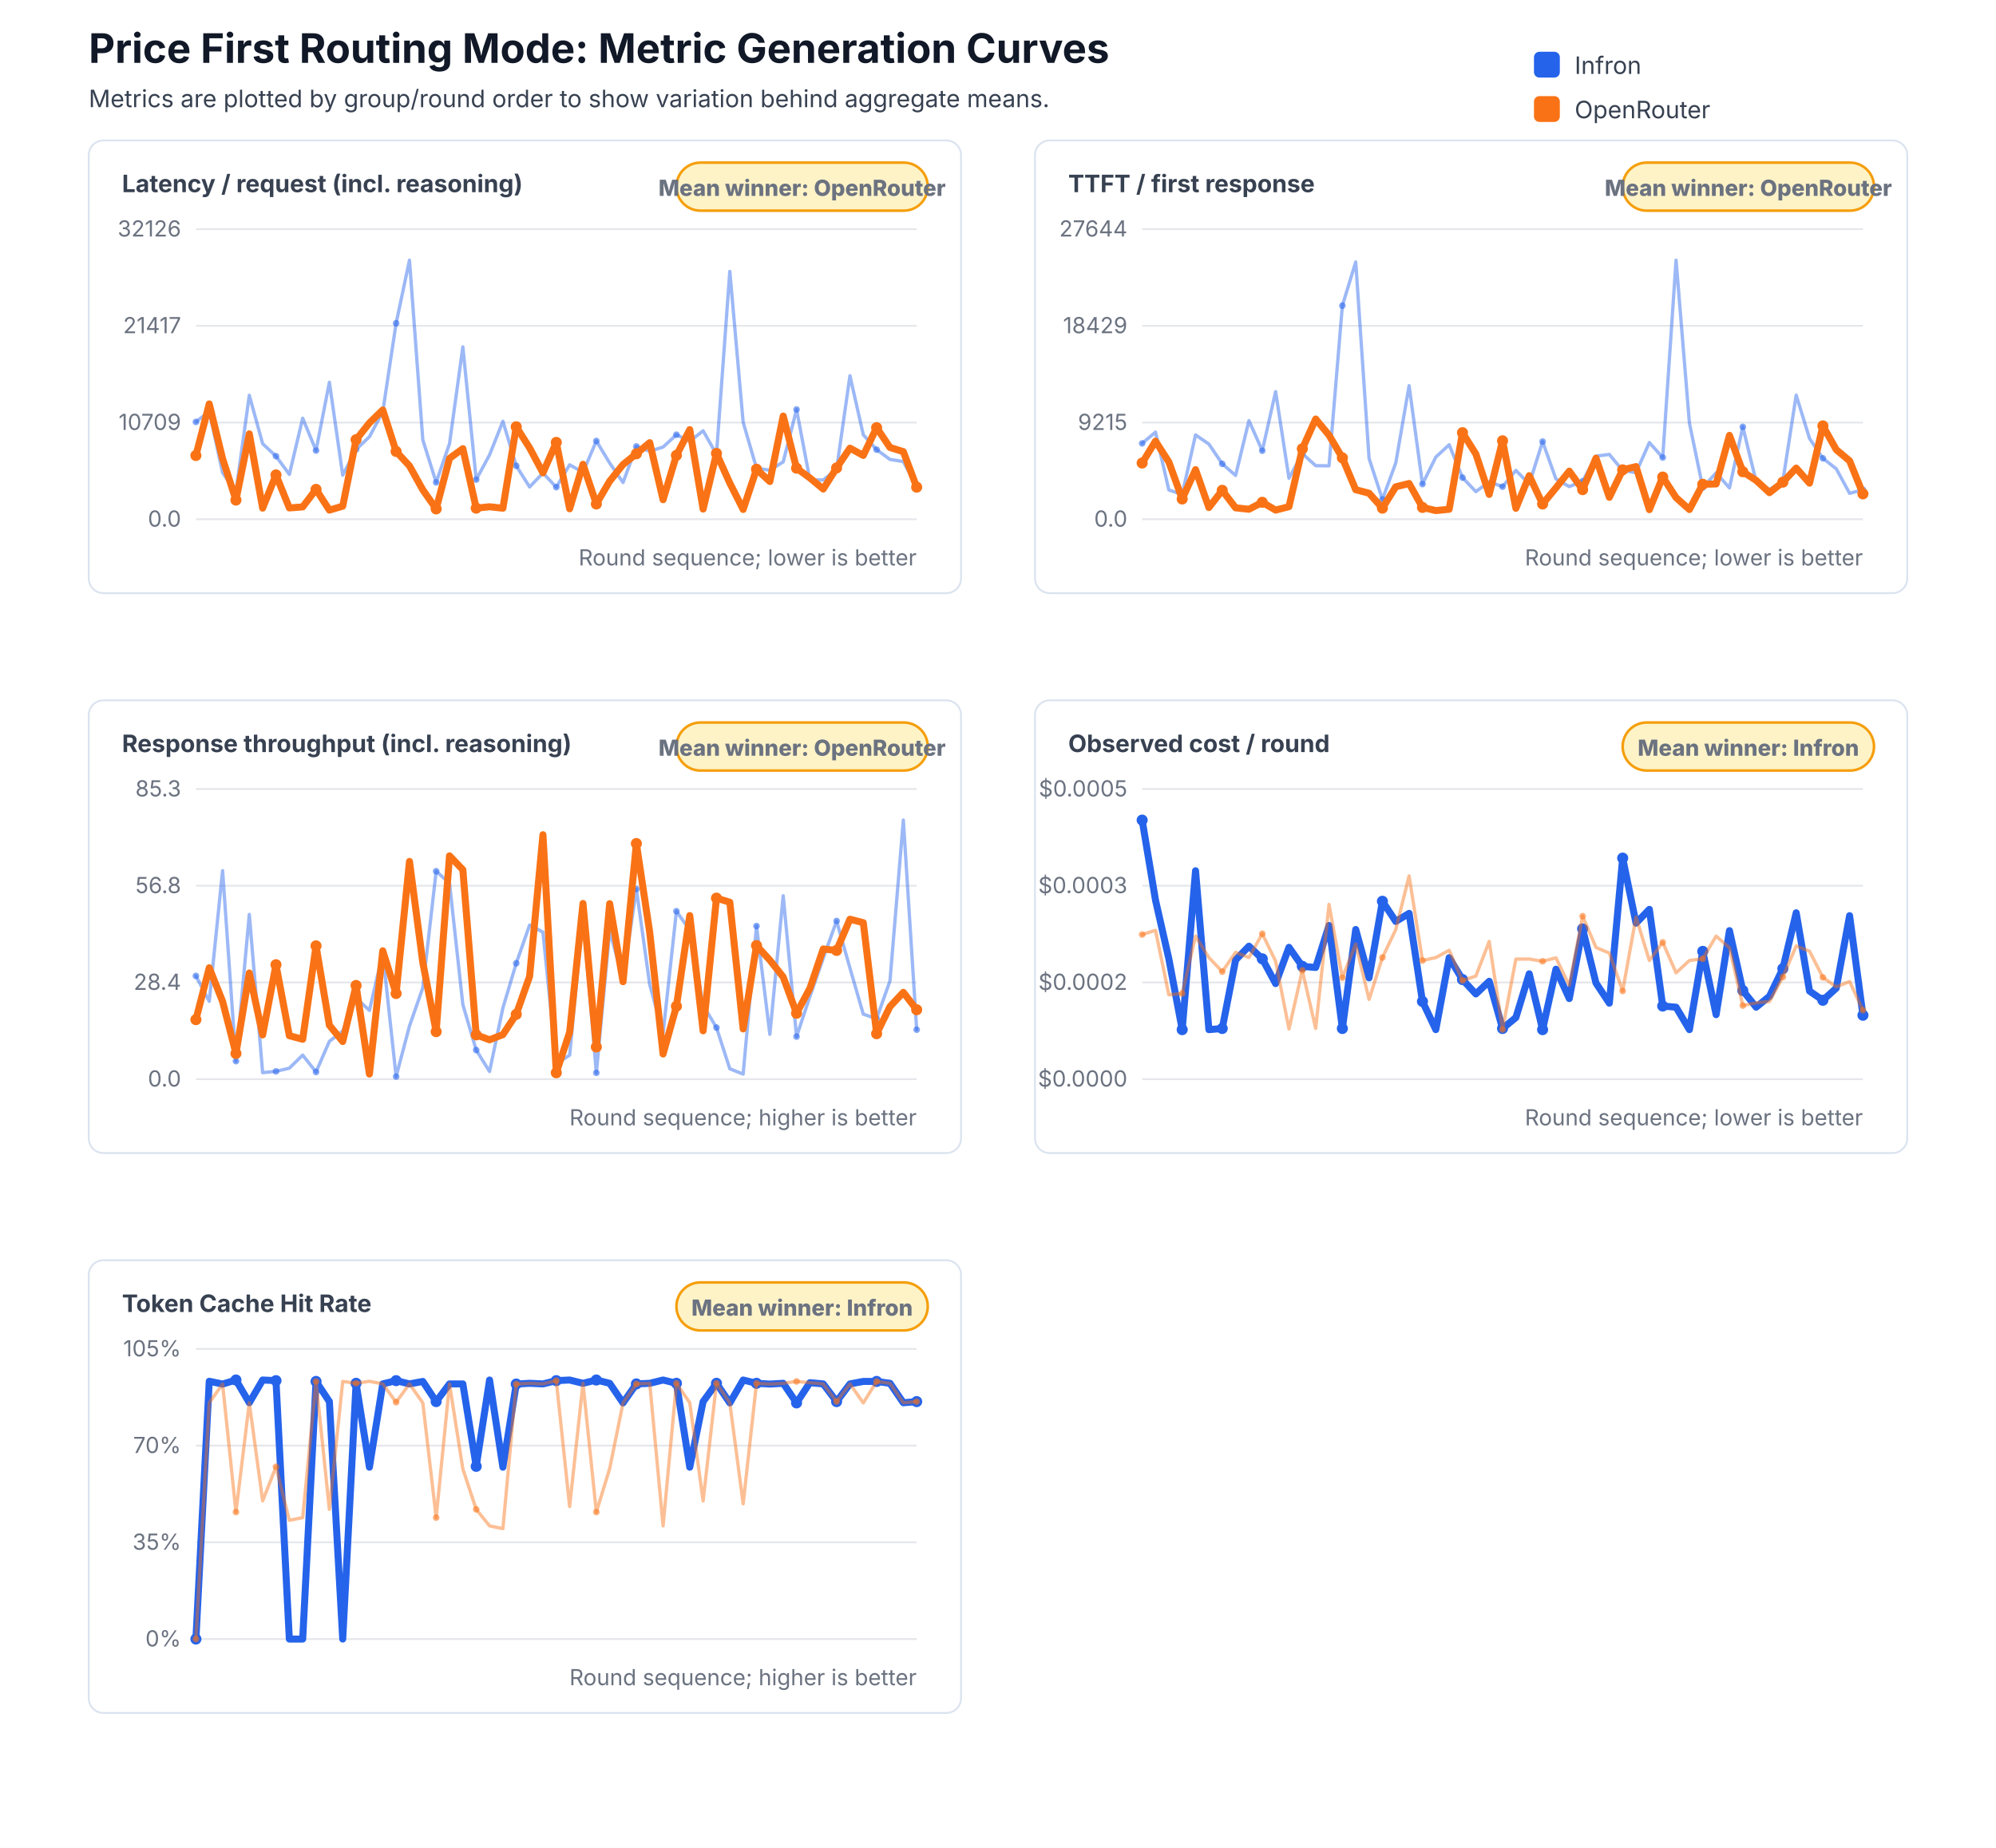
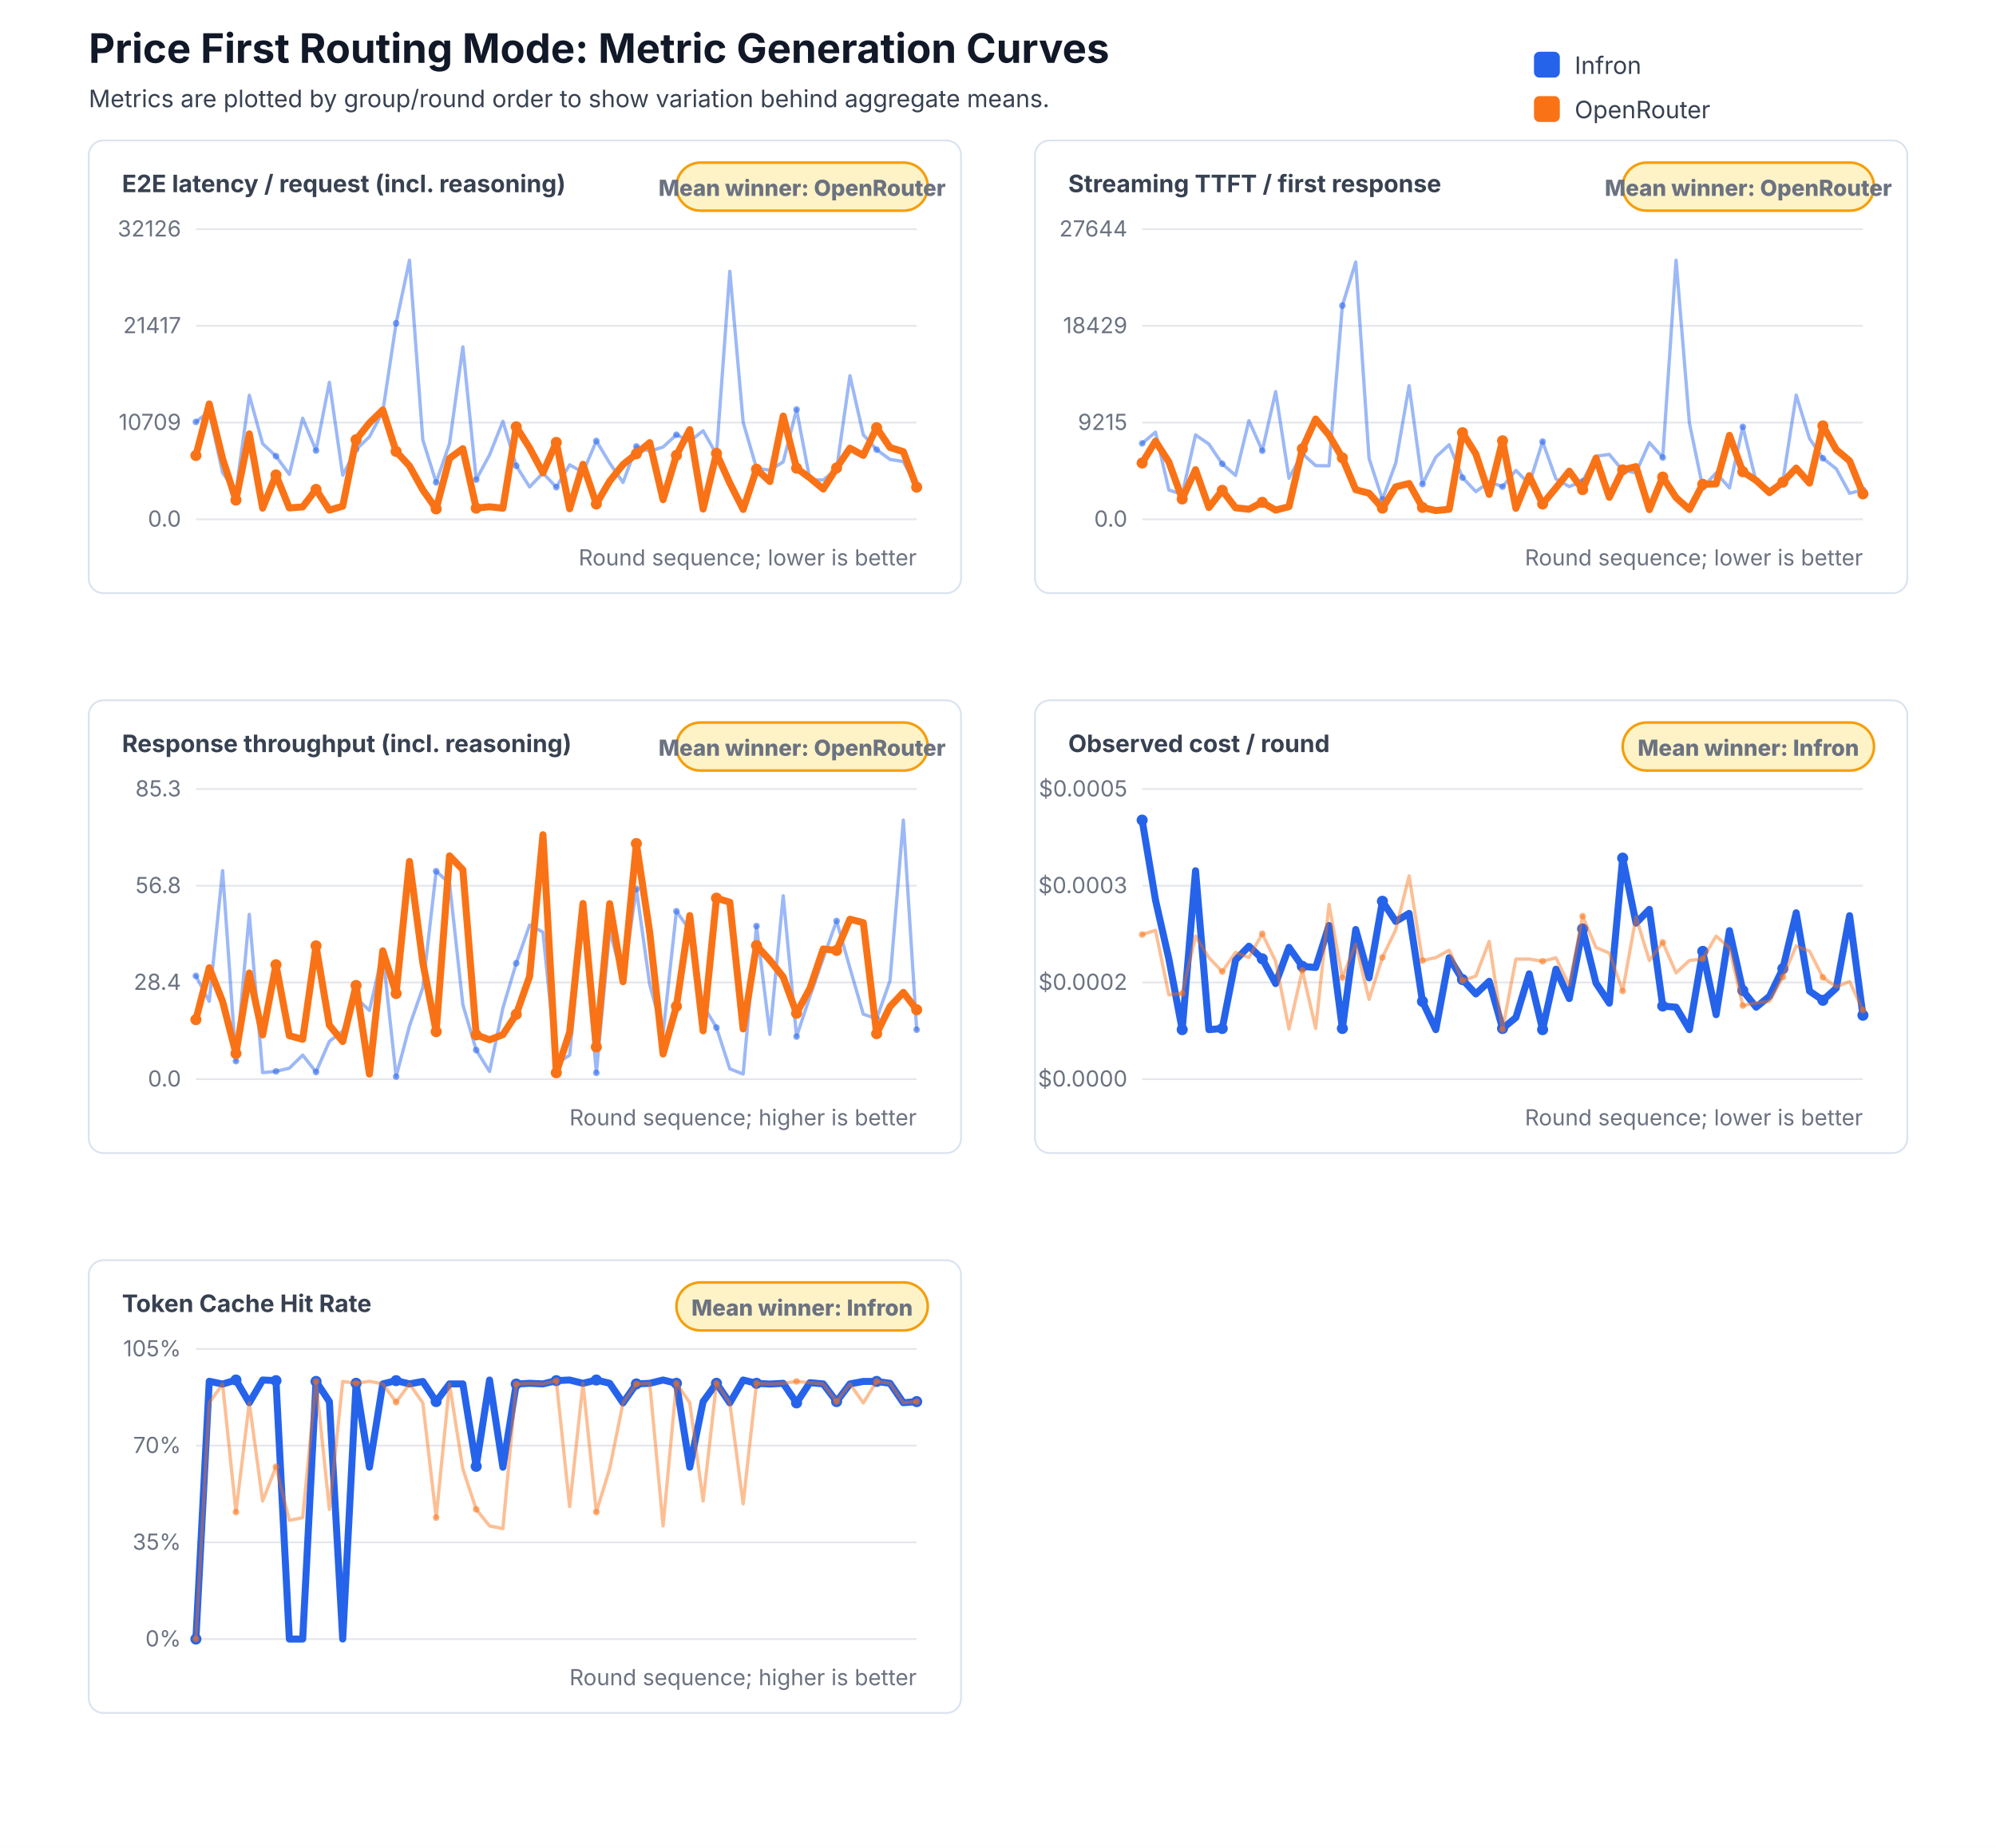
<svg xmlns="http://www.w3.org/2000/svg" width="1080" height="1000" viewBox="0 0 1080 1000">
  <style>text{font-family:-apple-system,BlinkMacSystemFont,'Segoe UI',sans-serif;fill:#111827}.title{font-size:22px;font-weight:700}.label{font-size:13px;fill:#374151}.tick{font-size:12px;fill:#6b7280}.value{font-size:12px;fill:#111827}</style>
  <rect width="100%" height="100%" fill="#ffffff" />
  <text x="48" y="34" class="title">Price First Routing Mode: Metric Generation Curves</text>
  <text x="48" y="58" class="label">Metrics are plotted by group/round order to show variation behind aggregate means.</text>
  <rect x="48" y="76" width="472" height="245" rx="8" fill="#ffffff" stroke="#dbe3ef" />
-   <text x="66" y="104" class="label" font-weight="700">Latency / request (incl. reasoning)</text>
+   <text x="66" y="104" class="label" font-weight="700">E2E latency / request (incl. reasoning)</text>
  <rect x="366" y="88" width="136" height="26" rx="13" fill="#fef3c7" stroke="#f59e0b" stroke-width="1.4" />
  <text x="434" y="106" class="tick" font-weight="800" text-anchor="middle" fill="#92400e">Mean winner: OpenRouter</text>
  <line x1="106" y1="281.00" x2="496" y2="281.00" stroke="#e5e7eb" />
  <text x="98" y="285.00" class="tick" text-anchor="end">0.0</text>
  <line x1="106" y1="228.67" x2="496" y2="228.67" stroke="#e5e7eb" />
  <text x="98" y="232.67" class="tick" text-anchor="end">10709</text>
  <line x1="106" y1="176.33" x2="496" y2="176.33" stroke="#e5e7eb" />
  <text x="98" y="180.33" class="tick" text-anchor="end">21417</text>
  <line x1="106" y1="124.00" x2="496" y2="124.00" stroke="#e5e7eb" />
  <text x="98" y="128.00" class="tick" text-anchor="end">32126</text>
  <polyline points="106.00,228.33 113.22,222.59 120.44,255.80 127.67,266.23 134.89,213.92 142.11,240.13 149.33,246.87 156.56,256.72 163.78,226.35 171.00,243.82 178.22,206.88 185.44,257.13 192.67,243.25 199.89,236.36 207.11,222.85 214.33,174.93 221.56,140.82 228.78,238.08 236.00,261.04 243.22,240.13 250.44,187.74 257.67,259.55 264.89,246.17 272.11,227.98 279.33,252.08 286.56,263.52 293.78,256.00 301.00,263.64 308.22,251.54 315.44,255.61 322.67,238.64 329.89,250.60 337.11,261.11 344.33,241.59 351.56,244.19 358.78,241.94 366.00,235.25 373.22,238.86 380.44,233.11 387.67,245.85 394.89,146.87 402.11,228.52 409.33,253.36 416.56,254.49 423.78,249.95 431.00,221.61 438.22,259.68 445.44,259.76 452.67,253.93 459.89,203.34 467.11,235.31 474.33,243.33 481.56,248.64 488.78,249.77 496.00,263.18" fill="none" stroke="#2563eb" stroke-width="1.8" stroke-opacity="0.45" stroke-linejoin="round" stroke-linecap="round" />
  <circle cx="106.00" cy="228.33" r="1.8" fill="#2563eb" fill-opacity="0.55" />
  <circle cx="127.67" cy="266.23" r="1.8" fill="#2563eb" fill-opacity="0.55" />
  <circle cx="149.33" cy="246.87" r="1.8" fill="#2563eb" fill-opacity="0.55" />
  <circle cx="171.00" cy="243.82" r="1.8" fill="#2563eb" fill-opacity="0.55" />
  <circle cx="192.67" cy="243.25" r="1.8" fill="#2563eb" fill-opacity="0.55" />
  <circle cx="214.33" cy="174.93" r="1.8" fill="#2563eb" fill-opacity="0.55" />
  <circle cx="236.00" cy="261.04" r="1.8" fill="#2563eb" fill-opacity="0.55" />
  <circle cx="257.67" cy="259.55" r="1.8" fill="#2563eb" fill-opacity="0.55" />
  <circle cx="279.33" cy="252.08" r="1.8" fill="#2563eb" fill-opacity="0.55" />
  <circle cx="301.00" cy="263.64" r="1.8" fill="#2563eb" fill-opacity="0.55" />
  <circle cx="322.67" cy="238.64" r="1.8" fill="#2563eb" fill-opacity="0.55" />
  <circle cx="344.33" cy="241.59" r="1.8" fill="#2563eb" fill-opacity="0.55" />
  <circle cx="366.00" cy="235.25" r="1.8" fill="#2563eb" fill-opacity="0.55" />
  <circle cx="387.67" cy="245.85" r="1.8" fill="#2563eb" fill-opacity="0.55" />
  <circle cx="409.33" cy="253.36" r="1.8" fill="#2563eb" fill-opacity="0.55" />
  <circle cx="431.00" cy="221.61" r="1.8" fill="#2563eb" fill-opacity="0.55" />
  <circle cx="452.67" cy="253.93" r="1.8" fill="#2563eb" fill-opacity="0.55" />
  <circle cx="474.33" cy="243.33" r="1.8" fill="#2563eb" fill-opacity="0.55" />
  <circle cx="496.00" cy="263.18" r="1.8" fill="#2563eb" fill-opacity="0.55" />
  <polyline points="106.00,246.50 113.22,218.59 120.44,248.25 127.67,270.62 134.89,234.79 142.11,274.99 149.33,257.02 156.56,274.88 163.78,274.32 171.00,264.84 178.22,276.06 185.44,273.93 192.67,237.95 199.89,228.89 207.11,221.85 214.33,244.30 221.56,252.13 228.78,265.09 236.00,275.40 243.22,248.05 250.44,242.80 257.67,274.99 264.89,274.24 272.11,275.03 279.33,230.96 286.56,242.39 293.78,255.89 301.00,239.41 308.22,275.33 315.44,251.28 322.67,272.73 329.89,260.39 337.11,251.39 344.33,245.57 351.56,239.54 358.78,270.42 366.00,246.43 373.22,232.51 380.44,275.49 387.67,245.36 394.89,261.45 402.11,275.70 409.33,253.93 416.56,260.59 423.78,225.16 431.00,253.36 438.22,258.66 445.44,264.65 452.67,253.23 459.89,242.53 467.11,246.46 474.33,231.44 481.56,242.16 488.78,244.42 496.00,263.63" fill="none" stroke="#f97316" stroke-width="3.8" stroke-opacity="1" stroke-linejoin="round" stroke-linecap="round" />
  <circle cx="106.00" cy="246.50" r="3.0" fill="#f97316" fill-opacity="1" />
  <circle cx="127.67" cy="270.62" r="3.0" fill="#f97316" fill-opacity="1" />
  <circle cx="149.33" cy="257.02" r="3.0" fill="#f97316" fill-opacity="1" />
  <circle cx="171.00" cy="264.84" r="3.0" fill="#f97316" fill-opacity="1" />
  <circle cx="192.67" cy="237.95" r="3.0" fill="#f97316" fill-opacity="1" />
  <circle cx="214.33" cy="244.30" r="3.0" fill="#f97316" fill-opacity="1" />
  <circle cx="236.00" cy="275.40" r="3.0" fill="#f97316" fill-opacity="1" />
  <circle cx="257.67" cy="274.99" r="3.0" fill="#f97316" fill-opacity="1" />
  <circle cx="279.33" cy="230.96" r="3.0" fill="#f97316" fill-opacity="1" />
  <circle cx="301.00" cy="239.41" r="3.0" fill="#f97316" fill-opacity="1" />
  <circle cx="322.67" cy="272.73" r="3.0" fill="#f97316" fill-opacity="1" />
  <circle cx="344.33" cy="245.57" r="3.0" fill="#f97316" fill-opacity="1" />
  <circle cx="366.00" cy="246.43" r="3.0" fill="#f97316" fill-opacity="1" />
  <circle cx="387.67" cy="245.36" r="3.0" fill="#f97316" fill-opacity="1" />
  <circle cx="409.33" cy="253.93" r="3.0" fill="#f97316" fill-opacity="1" />
  <circle cx="431.00" cy="253.36" r="3.0" fill="#f97316" fill-opacity="1" />
  <circle cx="452.67" cy="253.23" r="3.0" fill="#f97316" fill-opacity="1" />
  <circle cx="474.33" cy="231.44" r="3.0" fill="#f97316" fill-opacity="1" />
  <circle cx="496.00" cy="263.63" r="3.0" fill="#f97316" fill-opacity="1" />
  <text x="496" y="306" class="tick" text-anchor="end">Round sequence; lower is better</text>
  <rect x="560" y="76" width="472" height="245" rx="8" fill="#ffffff" stroke="#dbe3ef" />
-   <text x="578" y="104" class="label" font-weight="700">TTFT / first response</text>
+   <text x="578" y="104" class="label" font-weight="700">Streaming TTFT / first response</text>
  <rect x="878" y="88" width="136" height="26" rx="13" fill="#fef3c7" stroke="#f59e0b" stroke-width="1.4" />
  <text x="946" y="106" class="tick" font-weight="800" text-anchor="middle" fill="#92400e">Mean winner: OpenRouter</text>
  <line x1="618" y1="281.00" x2="1008" y2="281.00" stroke="#e5e7eb" />
  <text x="610" y="285.00" class="tick" text-anchor="end">0.0</text>
  <line x1="618" y1="228.67" x2="1008" y2="228.67" stroke="#e5e7eb" />
  <text x="610" y="232.67" class="tick" text-anchor="end">9215</text>
  <line x1="618" y1="176.33" x2="1008" y2="176.33" stroke="#e5e7eb" />
  <text x="610" y="180.33" class="tick" text-anchor="end">18429</text>
  <line x1="618" y1="124.00" x2="1008" y2="124.00" stroke="#e5e7eb" />
  <text x="610" y="128.00" class="tick" text-anchor="end">27644</text>
  <polyline points="618.00,239.94 625.22,233.86 632.44,265.15 639.67,267.56 646.89,235.35 654.11,240.32 661.33,251.01 668.56,257.29 675.78,227.63 683.00,243.91 690.22,211.94 697.44,258.81 704.67,245.49 711.89,252.00 719.11,252.10 726.33,165.39 733.56,141.79 740.78,248.10 748.00,270.23 755.22,250.55 762.44,208.73 769.67,261.97 776.89,247.37 784.11,240.68 791.33,258.46 798.56,266.05 805.78,260.70 813.00,263.36 820.22,254.56 827.44,261.96 834.67,238.98 841.89,259.21 849.11,263.31 856.33,260.43 863.56,246.87 870.78,245.92 878.00,254.65 885.22,255.78 892.44,239.50 899.67,247.59 906.89,140.82 914.11,228.91 921.33,263.82 928.56,255.90 935.78,264.04 943.00,231.00 950.22,260.60 957.44,264.96 964.67,260.35 971.89,213.84 979.11,237.31 986.33,248.02 993.56,253.69 1000.78,266.96 1008.00,265.07" fill="none" stroke="#2563eb" stroke-width="1.8" stroke-opacity="0.45" stroke-linejoin="round" stroke-linecap="round" />
  <circle cx="618.00" cy="239.94" r="1.8" fill="#2563eb" fill-opacity="0.55" />
  <circle cx="639.67" cy="267.56" r="1.8" fill="#2563eb" fill-opacity="0.55" />
  <circle cx="661.33" cy="251.01" r="1.8" fill="#2563eb" fill-opacity="0.55" />
  <circle cx="683.00" cy="243.91" r="1.8" fill="#2563eb" fill-opacity="0.55" />
  <circle cx="704.67" cy="245.49" r="1.8" fill="#2563eb" fill-opacity="0.55" />
  <circle cx="726.33" cy="165.39" r="1.8" fill="#2563eb" fill-opacity="0.55" />
  <circle cx="748.00" cy="270.23" r="1.8" fill="#2563eb" fill-opacity="0.55" />
  <circle cx="769.67" cy="261.97" r="1.8" fill="#2563eb" fill-opacity="0.55" />
  <circle cx="791.33" cy="258.46" r="1.8" fill="#2563eb" fill-opacity="0.55" />
  <circle cx="813.00" cy="263.36" r="1.8" fill="#2563eb" fill-opacity="0.55" />
  <circle cx="834.67" cy="238.98" r="1.8" fill="#2563eb" fill-opacity="0.55" />
  <circle cx="856.33" cy="260.43" r="1.8" fill="#2563eb" fill-opacity="0.55" />
  <circle cx="878.00" cy="254.65" r="1.8" fill="#2563eb" fill-opacity="0.55" />
  <circle cx="899.67" cy="247.59" r="1.8" fill="#2563eb" fill-opacity="0.55" />
  <circle cx="921.33" cy="263.82" r="1.8" fill="#2563eb" fill-opacity="0.55" />
  <circle cx="943.00" cy="231.00" r="1.8" fill="#2563eb" fill-opacity="0.55" />
  <circle cx="964.67" cy="260.35" r="1.8" fill="#2563eb" fill-opacity="0.55" />
  <circle cx="986.33" cy="248.02" r="1.8" fill="#2563eb" fill-opacity="0.55" />
  <circle cx="1008.00" cy="265.07" r="1.8" fill="#2563eb" fill-opacity="0.55" />
  <polyline points="618.00,250.57 625.22,238.73 632.44,250.00 639.67,270.03 646.89,254.17 654.11,274.67 661.33,265.35 668.56,274.83 675.78,275.59 683.00,271.83 690.22,276.06 697.44,274.17 704.67,242.87 711.89,226.76 719.11,235.51 726.33,247.78 733.56,265.02 740.78,266.91 748.00,274.99 755.22,263.45 762.44,261.65 769.67,274.61 776.89,276.31 784.11,275.60 791.33,234.15 798.56,245.70 805.78,267.55 813.00,238.55 820.22,275.09 827.44,257.41 834.67,272.74 841.89,264.02 849.11,254.96 856.33,264.98 863.56,247.94 870.78,269.14 878.00,254.27 885.22,252.50 892.44,275.80 899.67,258.17 906.89,269.30 914.11,275.73 921.33,262.08 928.56,261.89 935.78,235.61 943.00,255.28 950.22,259.97 957.44,266.62 964.67,260.91 971.89,253.32 979.11,261.47 986.33,230.47 993.56,243.34 1000.78,249.38 1008.00,267.26" fill="none" stroke="#f97316" stroke-width="3.8" stroke-opacity="1" stroke-linejoin="round" stroke-linecap="round" />
  <circle cx="618.00" cy="250.57" r="3.0" fill="#f97316" fill-opacity="1" />
  <circle cx="639.67" cy="270.03" r="3.0" fill="#f97316" fill-opacity="1" />
  <circle cx="661.33" cy="265.35" r="3.0" fill="#f97316" fill-opacity="1" />
  <circle cx="683.00" cy="271.83" r="3.0" fill="#f97316" fill-opacity="1" />
  <circle cx="704.67" cy="242.87" r="3.0" fill="#f97316" fill-opacity="1" />
  <circle cx="726.33" cy="247.78" r="3.0" fill="#f97316" fill-opacity="1" />
  <circle cx="748.00" cy="274.99" r="3.0" fill="#f97316" fill-opacity="1" />
  <circle cx="769.67" cy="274.61" r="3.0" fill="#f97316" fill-opacity="1" />
  <circle cx="791.33" cy="234.15" r="3.0" fill="#f97316" fill-opacity="1" />
  <circle cx="813.00" cy="238.55" r="3.0" fill="#f97316" fill-opacity="1" />
  <circle cx="834.67" cy="272.74" r="3.0" fill="#f97316" fill-opacity="1" />
  <circle cx="856.33" cy="264.98" r="3.0" fill="#f97316" fill-opacity="1" />
  <circle cx="878.00" cy="254.27" r="3.0" fill="#f97316" fill-opacity="1" />
  <circle cx="899.67" cy="258.17" r="3.0" fill="#f97316" fill-opacity="1" />
  <circle cx="921.33" cy="262.08" r="3.0" fill="#f97316" fill-opacity="1" />
  <circle cx="943.00" cy="255.28" r="3.0" fill="#f97316" fill-opacity="1" />
  <circle cx="964.67" cy="260.91" r="3.0" fill="#f97316" fill-opacity="1" />
  <circle cx="986.33" cy="230.47" r="3.0" fill="#f97316" fill-opacity="1" />
  <circle cx="1008.00" cy="267.26" r="3.0" fill="#f97316" fill-opacity="1" />
  <text x="1008" y="306" class="tick" text-anchor="end">Round sequence; lower is better</text>
  <rect x="48" y="379" width="472" height="245" rx="8" fill="#ffffff" stroke="#dbe3ef" />
  <text x="66" y="407" class="label" font-weight="700">Response throughput (incl. reasoning)</text>
  <rect x="366" y="391" width="136" height="26" rx="13" fill="#fef3c7" stroke="#f59e0b" stroke-width="1.4" />
  <text x="434" y="409" class="tick" font-weight="800" text-anchor="middle" fill="#92400e">Mean winner: OpenRouter</text>
  <line x1="106" y1="584.00" x2="496" y2="584.00" stroke="#e5e7eb" />
  <text x="98" y="588.00" class="tick" text-anchor="end">0.0</text>
  <line x1="106" y1="531.67" x2="496" y2="531.67" stroke="#e5e7eb" />
  <text x="98" y="535.67" class="tick" text-anchor="end">28.4</text>
  <line x1="106" y1="479.33" x2="496" y2="479.33" stroke="#e5e7eb" />
  <text x="98" y="483.33" class="tick" text-anchor="end">56.8</text>
  <line x1="106" y1="427.00" x2="496" y2="427.00" stroke="#e5e7eb" />
  <text x="98" y="431.00" class="tick" text-anchor="end">85.3</text>
  <polyline points="106.00,528.13 113.22,541.87 120.44,471.17 127.67,574.25 134.89,494.86 142.11,580.48 149.33,579.78 156.56,578.07 163.78,570.99 171.00,580.13 178.22,563.54 185.44,557.98 192.67,540.02 199.89,546.81 207.11,515.76 214.33,582.64 221.56,555.24 228.78,534.52 236.00,471.49 243.22,477.98 250.44,543.67 257.67,568.27 264.89,579.87 272.11,545.47 279.33,521.29 286.56,500.61 293.78,504.45 301.00,575.71 308.22,571.02 315.44,495.22 322.67,580.60 329.89,503.78 337.11,529.94 344.33,481.12 351.56,532.90 358.78,559.12 366.00,493.13 373.22,503.39 380.44,543.97 387.67,556.09 394.89,578.40 402.11,581.26 409.33,501.15 416.56,559.73 423.78,484.75 431.00,560.97 438.22,539.26 445.44,518.54 452.67,498.40 459.89,523.86 467.11,548.84 474.33,551.27 481.56,530.75 488.78,443.82 496.00,557.24" fill="none" stroke="#2563eb" stroke-width="1.8" stroke-opacity="0.45" stroke-linejoin="round" stroke-linecap="round" />
  <circle cx="106.00" cy="528.13" r="1.8" fill="#2563eb" fill-opacity="0.55" />
  <circle cx="127.67" cy="574.25" r="1.8" fill="#2563eb" fill-opacity="0.55" />
  <circle cx="149.33" cy="579.78" r="1.8" fill="#2563eb" fill-opacity="0.55" />
  <circle cx="171.00" cy="580.13" r="1.8" fill="#2563eb" fill-opacity="0.55" />
  <circle cx="192.67" cy="540.02" r="1.8" fill="#2563eb" fill-opacity="0.55" />
  <circle cx="214.33" cy="582.64" r="1.8" fill="#2563eb" fill-opacity="0.55" />
  <circle cx="236.00" cy="471.49" r="1.8" fill="#2563eb" fill-opacity="0.55" />
  <circle cx="257.67" cy="568.27" r="1.8" fill="#2563eb" fill-opacity="0.55" />
  <circle cx="279.33" cy="521.29" r="1.8" fill="#2563eb" fill-opacity="0.55" />
  <circle cx="301.00" cy="575.71" r="1.8" fill="#2563eb" fill-opacity="0.55" />
  <circle cx="322.67" cy="580.60" r="1.8" fill="#2563eb" fill-opacity="0.55" />
  <circle cx="344.33" cy="481.12" r="1.8" fill="#2563eb" fill-opacity="0.55" />
  <circle cx="366.00" cy="493.13" r="1.8" fill="#2563eb" fill-opacity="0.55" />
  <circle cx="387.67" cy="556.09" r="1.8" fill="#2563eb" fill-opacity="0.55" />
  <circle cx="409.33" cy="501.15" r="1.8" fill="#2563eb" fill-opacity="0.55" />
  <circle cx="431.00" cy="560.97" r="1.8" fill="#2563eb" fill-opacity="0.55" />
  <circle cx="452.67" cy="498.40" r="1.8" fill="#2563eb" fill-opacity="0.55" />
  <circle cx="474.33" cy="551.27" r="1.8" fill="#2563eb" fill-opacity="0.55" />
  <circle cx="496.00" cy="557.24" r="1.8" fill="#2563eb" fill-opacity="0.55" />
  <polyline points="106.00,551.79 113.22,523.73 120.44,541.96 127.67,570.13 134.89,526.55 142.11,560.06 149.33,522.08 156.56,560.49 163.78,562.43 171.00,511.87 178.22,554.83 185.44,563.64 192.67,533.31 199.89,581.24 207.11,514.55 214.33,537.66 221.56,466.18 228.78,520.92 236.00,558.30 243.22,463.16 250.44,470.68 257.67,560.04 264.89,562.70 272.11,559.90 279.33,548.93 286.56,528.41 293.78,451.73 301.00,580.54 308.22,558.60 315.44,488.93 322.67,566.58 329.89,489.04 337.11,531.26 344.33,456.49 351.56,504.67 358.78,570.39 366.00,544.56 373.22,495.48 380.44,557.85 387.67,486.04 394.89,488.26 402.11,556.82 409.33,511.70 416.56,519.61 423.78,528.73 431.00,548.35 438.22,534.87 445.44,513.56 452.67,514.34 459.89,497.46 467.11,499.32 474.33,559.40 481.56,544.73 488.78,537.02 496.00,546.44" fill="none" stroke="#f97316" stroke-width="3.8" stroke-opacity="1" stroke-linejoin="round" stroke-linecap="round" />
  <circle cx="106.00" cy="551.79" r="3.0" fill="#f97316" fill-opacity="1" />
  <circle cx="127.67" cy="570.13" r="3.0" fill="#f97316" fill-opacity="1" />
  <circle cx="149.33" cy="522.08" r="3.0" fill="#f97316" fill-opacity="1" />
  <circle cx="171.00" cy="511.87" r="3.0" fill="#f97316" fill-opacity="1" />
  <circle cx="192.67" cy="533.31" r="3.0" fill="#f97316" fill-opacity="1" />
  <circle cx="214.33" cy="537.66" r="3.0" fill="#f97316" fill-opacity="1" />
  <circle cx="236.00" cy="558.30" r="3.0" fill="#f97316" fill-opacity="1" />
  <circle cx="257.67" cy="560.04" r="3.0" fill="#f97316" fill-opacity="1" />
  <circle cx="279.33" cy="548.93" r="3.0" fill="#f97316" fill-opacity="1" />
  <circle cx="301.00" cy="580.54" r="3.0" fill="#f97316" fill-opacity="1" />
  <circle cx="322.67" cy="566.58" r="3.0" fill="#f97316" fill-opacity="1" />
  <circle cx="344.33" cy="456.49" r="3.0" fill="#f97316" fill-opacity="1" />
  <circle cx="366.00" cy="544.56" r="3.0" fill="#f97316" fill-opacity="1" />
  <circle cx="387.67" cy="486.04" r="3.0" fill="#f97316" fill-opacity="1" />
  <circle cx="409.33" cy="511.70" r="3.0" fill="#f97316" fill-opacity="1" />
  <circle cx="431.00" cy="548.35" r="3.0" fill="#f97316" fill-opacity="1" />
  <circle cx="452.67" cy="514.34" r="3.0" fill="#f97316" fill-opacity="1" />
  <circle cx="474.33" cy="559.40" r="3.0" fill="#f97316" fill-opacity="1" />
  <circle cx="496.00" cy="546.44" r="3.0" fill="#f97316" fill-opacity="1" />
  <text x="496" y="609" class="tick" text-anchor="end">Round sequence; higher is better</text>
  <rect x="560" y="379" width="472" height="245" rx="8" fill="#ffffff" stroke="#dbe3ef" />
  <text x="578" y="407" class="label" font-weight="700">Observed cost / round</text>
  <rect x="878" y="391" width="136" height="26" rx="13" fill="#fef3c7" stroke="#f59e0b" stroke-width="1.4" />
  <text x="946" y="409" class="tick" font-weight="800" text-anchor="middle" fill="#92400e">Mean winner: Infron</text>
  <line x1="618" y1="584.00" x2="1008" y2="584.00" stroke="#e5e7eb" />
  <text x="610" y="588.00" class="tick" text-anchor="end">$0.0000</text>
  <line x1="618" y1="531.67" x2="1008" y2="531.67" stroke="#e5e7eb" />
  <text x="610" y="535.67" class="tick" text-anchor="end">$0.0002</text>
  <line x1="618" y1="479.33" x2="1008" y2="479.33" stroke="#e5e7eb" />
  <text x="610" y="483.33" class="tick" text-anchor="end">$0.0003</text>
  <line x1="618" y1="427.00" x2="1008" y2="427.00" stroke="#e5e7eb" />
  <text x="610" y="431.00" class="tick" text-anchor="end">$0.0005</text>
  <polyline points="618.00,443.82 625.22,487.12 632.44,518.89 639.67,557.21 646.89,471.23 654.11,557.21 661.33,556.59 668.56,519.52 675.78,512.04 683.00,518.89 690.22,532.29 697.44,512.66 704.67,522.94 711.89,523.57 719.11,500.83 726.33,556.59 733.56,503.01 740.78,529.17 748.00,487.74 755.22,498.65 762.44,494.29 769.67,541.95 776.89,557.21 784.11,518.27 791.33,530.11 798.56,537.90 805.78,531.04 813.00,556.59 820.22,550.67 827.44,526.99 834.67,557.21 841.89,524.50 849.11,540.39 856.33,502.70 863.56,531.98 870.78,542.88 878.00,464.38 885.22,499.58 892.44,492.11 899.67,544.44 906.89,545.06 914.11,557.21 921.33,514.85 928.56,549.11 935.78,503.63 943.00,536.03 950.22,545.06 957.44,539.14 964.67,524.19 971.89,493.97 979.11,536.34 986.33,541.32 993.56,534.78 1000.78,495.53 1008.00,549.42" fill="none" stroke="#2563eb" stroke-width="3.8" stroke-opacity="1" stroke-linejoin="round" stroke-linecap="round" />
  <circle cx="618.00" cy="443.82" r="3.0" fill="#2563eb" fill-opacity="1" />
  <circle cx="639.67" cy="557.21" r="3.0" fill="#2563eb" fill-opacity="1" />
  <circle cx="661.33" cy="556.59" r="3.0" fill="#2563eb" fill-opacity="1" />
  <circle cx="683.00" cy="518.89" r="3.0" fill="#2563eb" fill-opacity="1" />
  <circle cx="704.67" cy="522.94" r="3.0" fill="#2563eb" fill-opacity="1" />
  <circle cx="726.33" cy="556.59" r="3.0" fill="#2563eb" fill-opacity="1" />
  <circle cx="748.00" cy="487.74" r="3.0" fill="#2563eb" fill-opacity="1" />
  <circle cx="769.67" cy="541.95" r="3.0" fill="#2563eb" fill-opacity="1" />
  <circle cx="791.33" cy="530.11" r="3.0" fill="#2563eb" fill-opacity="1" />
  <circle cx="813.00" cy="556.59" r="3.0" fill="#2563eb" fill-opacity="1" />
  <circle cx="834.67" cy="557.21" r="3.0" fill="#2563eb" fill-opacity="1" />
  <circle cx="856.33" cy="502.70" r="3.0" fill="#2563eb" fill-opacity="1" />
  <circle cx="878.00" cy="464.38" r="3.0" fill="#2563eb" fill-opacity="1" />
  <circle cx="899.67" cy="544.44" r="3.0" fill="#2563eb" fill-opacity="1" />
  <circle cx="921.33" cy="514.85" r="3.0" fill="#2563eb" fill-opacity="1" />
  <circle cx="943.00" cy="536.03" r="3.0" fill="#2563eb" fill-opacity="1" />
  <circle cx="964.67" cy="524.19" r="3.0" fill="#2563eb" fill-opacity="1" />
  <circle cx="986.33" cy="541.32" r="3.0" fill="#2563eb" fill-opacity="1" />
  <circle cx="1008.00" cy="549.42" r="3.0" fill="#2563eb" fill-opacity="1" />
  <polyline points="618.00,505.74 625.22,503.47 632.44,538.36 639.67,537.64 646.89,506.57 654.11,518.21 661.33,525.80 668.56,515.39 675.78,518.18 683.00,505.31 690.22,520.19 697.44,556.84 704.67,525.15 711.89,556.54 719.11,489.44 726.33,529.09 733.56,510.95 740.78,540.84 748.00,518.18 755.22,503.07 762.44,474.01 769.67,519.80 776.89,518.21 784.11,514.26 791.33,530.64 798.56,528.23 805.78,509.46 813.00,557.12 820.22,519.02 827.44,519.01 834.67,520.21 841.89,518.35 849.11,533.27 856.33,495.81 863.56,512.72 870.78,515.78 878.00,536.26 885.22,496.27 892.44,519.82 899.67,509.97 906.89,526.46 914.11,519.80 921.33,518.87 928.56,506.60 935.78,512.88 943.00,544.19 950.22,542.70 957.44,542.00 964.67,528.75 971.89,511.93 979.11,514.77 986.33,528.93 993.56,534.06 1000.78,531.19 1008.00,546.67" fill="none" stroke="#f97316" stroke-width="1.8" stroke-opacity="0.45" stroke-linejoin="round" stroke-linecap="round" />
  <circle cx="618.00" cy="505.74" r="1.8" fill="#f97316" fill-opacity="0.55" />
  <circle cx="639.67" cy="537.64" r="1.8" fill="#f97316" fill-opacity="0.55" />
  <circle cx="661.33" cy="525.80" r="1.8" fill="#f97316" fill-opacity="0.55" />
  <circle cx="683.00" cy="505.31" r="1.8" fill="#f97316" fill-opacity="0.55" />
  <circle cx="704.67" cy="525.15" r="1.8" fill="#f97316" fill-opacity="0.55" />
  <circle cx="726.33" cy="529.09" r="1.8" fill="#f97316" fill-opacity="0.55" />
  <circle cx="748.00" cy="518.18" r="1.8" fill="#f97316" fill-opacity="0.55" />
  <circle cx="769.67" cy="519.80" r="1.8" fill="#f97316" fill-opacity="0.55" />
  <circle cx="791.33" cy="530.64" r="1.8" fill="#f97316" fill-opacity="0.55" />
  <circle cx="813.00" cy="557.12" r="1.8" fill="#f97316" fill-opacity="0.55" />
  <circle cx="834.67" cy="520.21" r="1.8" fill="#f97316" fill-opacity="0.55" />
  <circle cx="856.33" cy="495.81" r="1.8" fill="#f97316" fill-opacity="0.55" />
  <circle cx="878.00" cy="536.26" r="1.8" fill="#f97316" fill-opacity="0.55" />
  <circle cx="899.67" cy="509.97" r="1.8" fill="#f97316" fill-opacity="0.55" />
  <circle cx="921.33" cy="518.87" r="1.8" fill="#f97316" fill-opacity="0.55" />
  <circle cx="943.00" cy="544.19" r="1.8" fill="#f97316" fill-opacity="0.55" />
  <circle cx="964.67" cy="528.75" r="1.8" fill="#f97316" fill-opacity="0.55" />
  <circle cx="986.33" cy="528.93" r="1.8" fill="#f97316" fill-opacity="0.55" />
  <circle cx="1008.00" cy="546.67" r="1.8" fill="#f97316" fill-opacity="0.55" />
  <text x="1008" y="609" class="tick" text-anchor="end">Round sequence; lower is better</text>
  <rect x="48" y="682" width="472" height="245" rx="8" fill="#ffffff" stroke="#dbe3ef" />
  <text x="66" y="710" class="label" font-weight="700">Token Cache Hit Rate</text>
  <rect x="366" y="694" width="136" height="26" rx="13" fill="#fef3c7" stroke="#f59e0b" stroke-width="1.4" />
  <text x="434" y="712" class="tick" font-weight="800" text-anchor="middle" fill="#92400e">Mean winner: Infron</text>
  <line x1="106" y1="887.00" x2="496" y2="887.00" stroke="#e5e7eb" />
  <text x="98" y="891.00" class="tick" text-anchor="end">0%</text>
  <line x1="106" y1="834.67" x2="496" y2="834.67" stroke="#e5e7eb" />
  <text x="98" y="838.67" class="tick" text-anchor="end">35%</text>
  <line x1="106" y1="782.33" x2="496" y2="782.33" stroke="#e5e7eb" />
  <text x="98" y="786.33" class="tick" text-anchor="end">70%</text>
  <line x1="106" y1="730.00" x2="496" y2="730.00" stroke="#e5e7eb" />
  <text x="98" y="734.00" class="tick" text-anchor="end">105%</text>
  <polyline points="106.00,887.00 113.22,747.50 120.44,749.01 127.67,746.82 134.89,759.13 142.11,746.82 149.33,747.16 156.56,887.00 163.78,887.00 171.00,747.59 178.22,758.50 185.44,887.00 192.67,748.60 199.89,794.00 207.11,748.93 214.33,747.16 221.56,748.93 228.78,747.59 236.00,758.50 243.22,748.93 250.44,748.93 257.67,793.55 264.89,746.82 272.11,794.00 279.33,749.01 286.56,748.60 293.78,748.93 301.00,747.16 308.22,746.82 315.44,748.60 322.67,746.82 329.89,748.60 337.11,759.21 344.33,748.93 351.56,748.60 358.78,746.82 366.00,748.60 373.22,794.00 380.44,758.50 387.67,748.60 394.89,759.21 402.11,746.82 409.33,748.60 416.56,749.01 423.78,748.60 431.00,759.21 438.22,748.26 445.44,748.93 452.67,758.50 459.89,748.93 467.11,747.59 474.33,747.59 481.56,748.60 488.78,759.13 496.00,758.50" fill="none" stroke="#2563eb" stroke-width="3.8" stroke-opacity="1" stroke-linejoin="round" stroke-linecap="round" />
  <circle cx="106.00" cy="887.00" r="3.0" fill="#2563eb" fill-opacity="1" />
  <circle cx="127.67" cy="746.82" r="3.0" fill="#2563eb" fill-opacity="1" />
  <circle cx="149.33" cy="747.16" r="3.0" fill="#2563eb" fill-opacity="1" />
  <circle cx="171.00" cy="747.59" r="3.0" fill="#2563eb" fill-opacity="1" />
  <circle cx="192.67" cy="748.60" r="3.0" fill="#2563eb" fill-opacity="1" />
  <circle cx="214.33" cy="747.16" r="3.0" fill="#2563eb" fill-opacity="1" />
  <circle cx="236.00" cy="758.50" r="3.0" fill="#2563eb" fill-opacity="1" />
  <circle cx="257.67" cy="793.55" r="3.0" fill="#2563eb" fill-opacity="1" />
  <circle cx="279.33" cy="749.01" r="3.0" fill="#2563eb" fill-opacity="1" />
  <circle cx="301.00" cy="747.16" r="3.0" fill="#2563eb" fill-opacity="1" />
  <circle cx="322.67" cy="746.82" r="3.0" fill="#2563eb" fill-opacity="1" />
  <circle cx="344.33" cy="748.93" r="3.0" fill="#2563eb" fill-opacity="1" />
  <circle cx="366.00" cy="748.60" r="3.0" fill="#2563eb" fill-opacity="1" />
  <circle cx="387.67" cy="748.60" r="3.0" fill="#2563eb" fill-opacity="1" />
  <circle cx="409.33" cy="748.60" r="3.0" fill="#2563eb" fill-opacity="1" />
  <circle cx="431.00" cy="759.21" r="3.0" fill="#2563eb" fill-opacity="1" />
  <circle cx="452.67" cy="758.50" r="3.0" fill="#2563eb" fill-opacity="1" />
  <circle cx="474.33" cy="747.59" r="3.0" fill="#2563eb" fill-opacity="1" />
  <circle cx="496.00" cy="758.50" r="3.0" fill="#2563eb" fill-opacity="1" />
  <polyline points="106.00,887.00 113.22,759.13 120.44,749.01 127.67,818.28 134.89,759.13 142.11,812.26 149.33,793.78 156.56,822.75 163.78,821.29 171.00,747.59 178.22,816.82 185.44,747.59 192.67,748.60 199.89,747.50 207.11,748.93 214.33,758.82 221.56,748.93 228.78,759.21 236.00,821.29 243.22,748.93 250.44,794.95 257.67,816.82 264.89,825.76 272.11,827.24 279.33,749.01 286.56,748.60 293.78,748.93 301.00,747.16 308.22,815.27 315.44,748.60 322.67,818.28 329.89,794.73 337.11,759.21 344.33,748.93 351.56,748.60 358.78,825.76 366.00,748.60 373.22,759.13 380.44,812.26 387.67,748.60 394.89,759.21 402.11,813.81 409.33,748.60 416.56,749.01 423.78,748.60 431.00,747.59 438.22,748.26 445.44,748.93 452.67,758.50 459.89,748.93 467.11,759.21 474.33,747.59 481.56,748.60 488.78,759.13 496.00,758.50" fill="none" stroke="#f97316" stroke-width="1.8" stroke-opacity="0.45" stroke-linejoin="round" stroke-linecap="round" />
  <circle cx="106.00" cy="887.00" r="1.8" fill="#f97316" fill-opacity="0.55" />
  <circle cx="127.67" cy="818.28" r="1.8" fill="#f97316" fill-opacity="0.55" />
  <circle cx="149.33" cy="793.78" r="1.8" fill="#f97316" fill-opacity="0.55" />
  <circle cx="171.00" cy="747.59" r="1.8" fill="#f97316" fill-opacity="0.55" />
  <circle cx="192.67" cy="748.60" r="1.8" fill="#f97316" fill-opacity="0.55" />
  <circle cx="214.33" cy="758.82" r="1.8" fill="#f97316" fill-opacity="0.55" />
  <circle cx="236.00" cy="821.29" r="1.8" fill="#f97316" fill-opacity="0.55" />
  <circle cx="257.67" cy="816.82" r="1.8" fill="#f97316" fill-opacity="0.55" />
  <circle cx="279.33" cy="749.01" r="1.8" fill="#f97316" fill-opacity="0.55" />
  <circle cx="301.00" cy="747.16" r="1.8" fill="#f97316" fill-opacity="0.55" />
  <circle cx="322.67" cy="818.28" r="1.8" fill="#f97316" fill-opacity="0.55" />
  <circle cx="344.33" cy="748.93" r="1.8" fill="#f97316" fill-opacity="0.55" />
  <circle cx="366.00" cy="748.60" r="1.8" fill="#f97316" fill-opacity="0.55" />
  <circle cx="387.67" cy="748.60" r="1.8" fill="#f97316" fill-opacity="0.55" />
  <circle cx="409.33" cy="748.60" r="1.8" fill="#f97316" fill-opacity="0.55" />
  <circle cx="431.00" cy="747.59" r="1.8" fill="#f97316" fill-opacity="0.55" />
  <circle cx="452.67" cy="758.50" r="1.8" fill="#f97316" fill-opacity="0.55" />
  <circle cx="474.33" cy="747.59" r="1.8" fill="#f97316" fill-opacity="0.55" />
  <circle cx="496.00" cy="758.50" r="1.8" fill="#f97316" fill-opacity="0.55" />
  <text x="496" y="912" class="tick" text-anchor="end">Round sequence; higher is better</text>
  <rect x="830" y="28" width="14" height="14" rx="3" fill="#2563eb" />
  <text x="852" y="40" class="label">Infron</text>
  <rect x="830" y="52" width="14" height="14" rx="3" fill="#f97316" />
  <text x="852" y="64" class="label">OpenRouter</text>
</svg>
